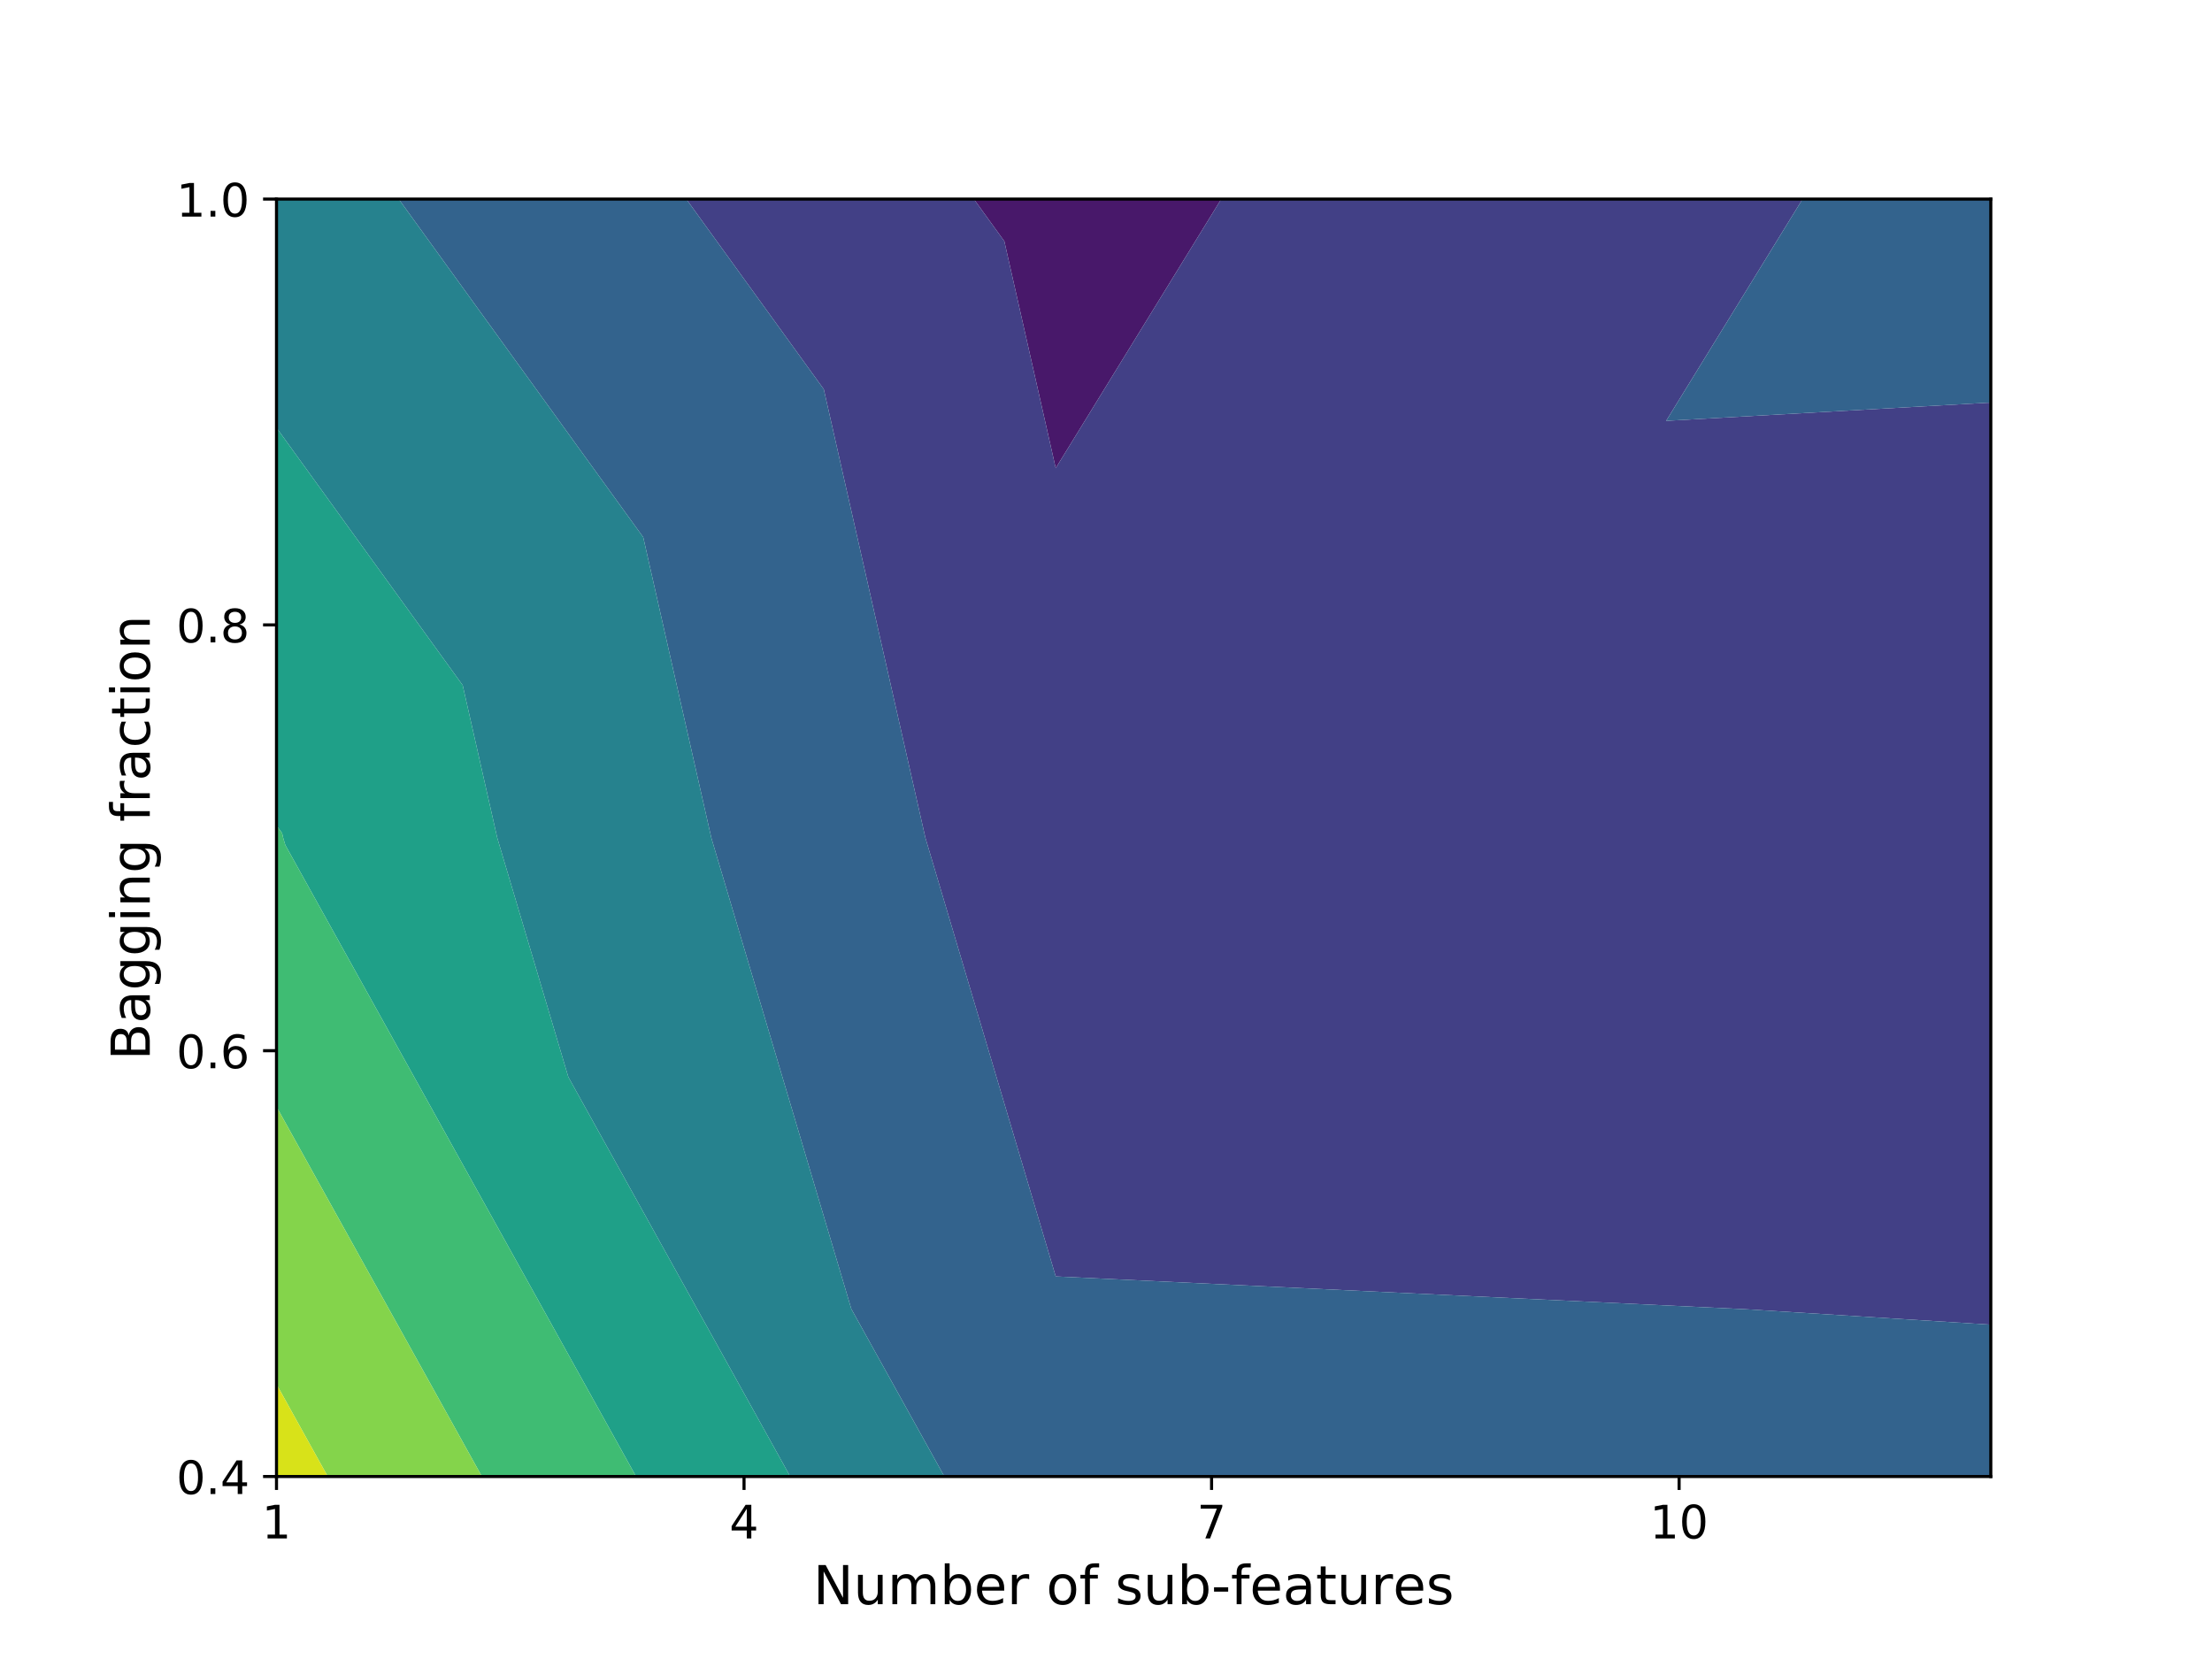
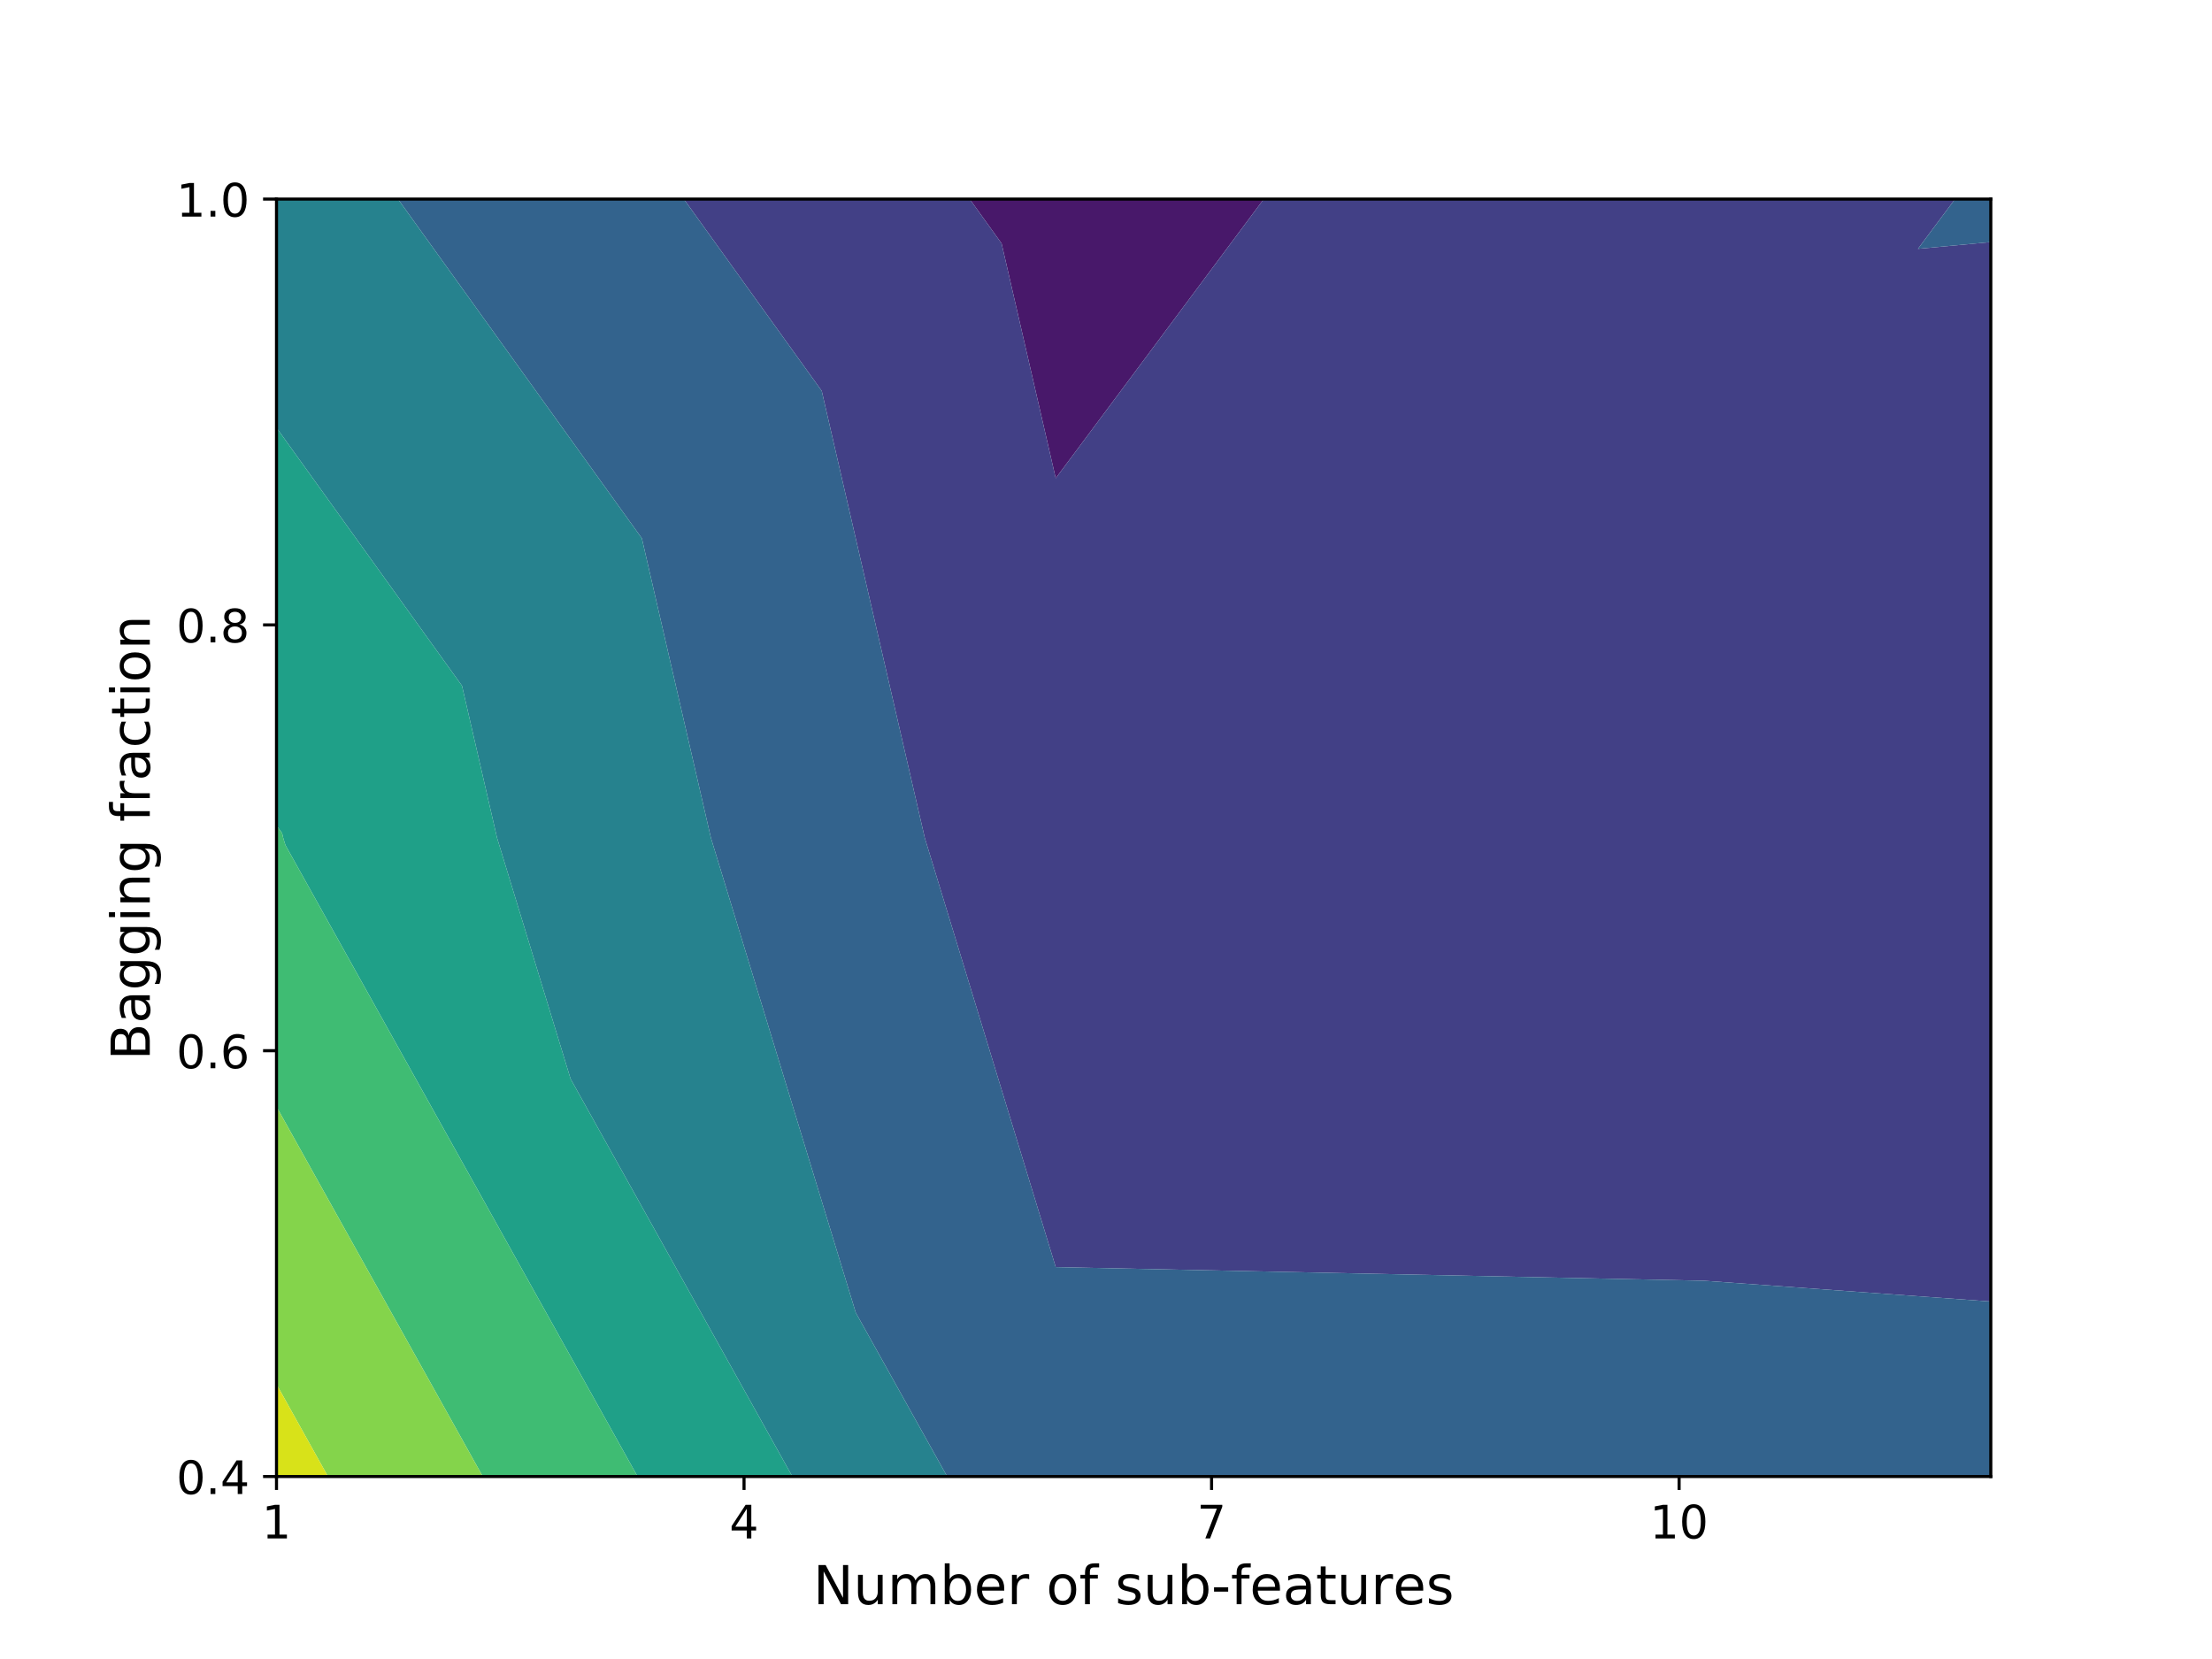
<svg xmlns="http://www.w3.org/2000/svg" xmlns:xlink="http://www.w3.org/1999/xlink" height="432pt" version="1.1" viewBox="0 0 576 432" width="576pt">
  <defs>
    <style type="text/css">
*{stroke-linecap:butt;stroke-linejoin:round;}
  </style>
  </defs>
  <g id="figure_1">
    <g id="patch_1">
      <path d="M 0 432  L 576 432  L 576 0  L 0 0  z " style="fill:#ffffff;" />
    </g>
    <g id="axes_1">
      <g id="patch_2">
        <path d="M 72 384.48  L 518.4 384.48  L 518.4 51.84  L 72 51.84  z " style="fill:#ffffff;" />
      </g>
      <g id="PathCollection_1">
-         <path clip-path="url(#pd26df0bd31)" d="M 253.59 51.84  L 261.524 62.812  L 274.909 121.901  L 318.007 51.84  L 274.909 51.84  " style="fill:#48186a;" />
+         <path clip-path="url(#pe12ee83577)" d="M 252.507 51.84  L 260.813 63.394  L 274.909 124.537  L 329.082 51.84  L 274.909 51.84  " style="fill:#48186a;" />
      </g>
      <g id="PathCollection_2">
-         <path clip-path="url(#pd26df0bd31)" d="M 518.4 104.824  L 433.864 109.584  L 469.384 51.84  L 318.007 51.84  L 274.909 121.901  L 261.524 62.812  L 253.59 51.84  L 178.708 51.84  L 214.509 101.349  L 240.969 218.16  L 274.909 332.381  L 454.634 340.924  L 518.4 344.94  L 518.4 218.16  " style="fill:#424086;" />
+         <path clip-path="url(#pe12ee83577)" d="M 518.4 63.033  L 499.427 64.8  L 509.085 51.84  L 329.082 51.84  L 274.909 124.537  L 260.813 63.394  L 252.507 51.84  L 178.072 51.84  L 213.975 101.786  L 240.805 218.16  L 274.909 329.952  L 443.768 333.501  L 518.4 338.91  L 518.4 218.16  " style="fill:#424086;" />
      </g>
      <g id="PathCollection_3">
-         <path clip-path="url(#pd26df0bd31)" d="M 469.384 51.84  L 433.864 109.584  L 518.4 104.824  L 518.4 51.84  M 103.826 51.84  L 167.493 139.886  L 185.224 218.16  L 221.681 340.85  L 245.915 384.48  L 274.909 384.48  L 518.4 384.48  L 518.4 344.94  L 454.634 340.924  L 274.909 332.381  L 240.969 218.16  L 214.509 101.349  L 178.708 51.84  " style="fill:#33638d;" />
+         <path clip-path="url(#pe12ee83577)" d="M 509.085 51.84  L 499.427 64.8  L 518.4 63.033  L 518.4 51.84  M 103.636 51.84  L 167.138 140.178  L 185.116 218.16  L 222.833 341.795  L 246.641 384.48  L 274.909 384.48  L 518.4 384.48  L 518.4 338.91  L 443.768 333.501  L 274.909 329.952  L 240.805 218.16  L 213.975 101.786  L 178.072 51.84  " style="fill:#33638d;" />
      </g>
      <g id="PathCollection_4">
-         <path clip-path="url(#pd26df0bd31)" d="M 72 111.383  L 120.478 178.424  L 129.48 218.16  L 147.987 280.445  L 205.774 384.48  L 245.915 384.48  L 221.681 340.85  L 185.224 218.16  L 167.493 139.886  L 103.826 51.84  L 72 51.84  " style="fill:#26828e;" />
+         <path clip-path="url(#pe12ee83577)" d="M 72 111.378  L 120.3 178.569  L 129.428 218.16  L 148.576 280.928  L 206.332 384.48  L 246.641 384.48  L 222.833 341.795  L 185.116 218.16  L 167.138 140.178  L 103.636 51.84  L 72 51.84  " style="fill:#26828e;" />
      </g>
      <g id="PathCollection_5">
-         <path clip-path="url(#pd26df0bd31)" d="M 72 214.938  L 73.463 216.961  L 73.735 218.16  L 74.293 220.04  L 165.633 384.48  L 205.774 384.48  L 147.987 280.445  L 129.48 218.16  L 120.478 178.424  L 72 111.383  " style="fill:#1fa088;" />
+         <path clip-path="url(#pe12ee83577)" d="M 72 214.926  L 73.463 216.961  L 73.739 218.16  L 74.319 220.061  L 166.023 384.48  L 206.332 384.48  L 148.576 280.928  L 129.428 218.16  L 120.3 178.569  L 72 111.378  " style="fill:#1fa088;" />
      </g>
      <g id="PathCollection_6">
-         <path clip-path="url(#pd26df0bd31)" d="M 72 288.178  L 125.491 384.48  L 165.633 384.48  L 74.293 220.04  L 73.735 218.16  L 73.463 216.961  L 72 214.938  L 72 218.16  " style="fill:#3fbc73;" />
+         <path clip-path="url(#pe12ee83577)" d="M 72 288.174  L 125.714 384.48  L 166.023 384.48  L 74.319 220.061  L 73.739 218.16  L 73.463 216.961  L 72 214.926  L 72 218.16  " style="fill:#3fbc73;" />
      </g>
      <g id="PathCollection_7">
-         <path clip-path="url(#pd26df0bd31)" d="M 72 360.445  L 85.35 384.48  L 125.491 384.48  L 72 288.178  " style="fill:#84d44b;" />
+         <path clip-path="url(#pe12ee83577)" d="M 72 360.445  L 85.405 384.48  L 125.714 384.48  L 72 288.174  " style="fill:#84d44b;" />
      </g>
      <g id="PathCollection_8">
-         <path clip-path="url(#pd26df0bd31)" d="M 85.35 384.48  L 72 360.445  L 72 384.48  " style="fill:#d8e219;" />
+         <path clip-path="url(#pe12ee83577)" d="M 85.405 384.48  L 72 360.445  L 72 384.48  " style="fill:#d8e219;" />
      </g>
      <g id="matplotlib.axis_1">
        <g id="xtick_1">
          <g id="line2d_1">
            <defs>
-               <path d="M 0 0  L 0 3.5  " id="ma74778fbe9" style="stroke:#000000;stroke-width:0.8;" />
-             </defs>
-             <g>
-               <use style="stroke:#000000;stroke-width:0.8;" x="72" xlink:href="#ma74778fbe9" y="384.48" />
+               <path d="M 0 0  L 0 3.5  " id="m99b3e356fe" style="stroke:#000000;stroke-width:0.8;" />
+             </defs>
+             <g>
+               <use style="stroke:#000000;stroke-width:0.8;" x="72" xlink:href="#m99b3e356fe" y="384.48" />
            </g>
          </g>
          <g id="text_1">
            <defs>
              <path d="M 12.406 8.297  L 28.516 8.297  L 28.516 63.922  L 10.984 60.406  L 10.984 69.391  L 28.422 72.906  L 38.281 72.906  L 38.281 8.297  L 54.391 8.297  L 54.391 0  L 12.406 0  z " id="DejaVuSans-49" />
            </defs>
            <g transform="translate(68.1825 400.5981)scale(0.12 -0.12)">
              <use xlink:href="#DejaVuSans-49" />
            </g>
          </g>
        </g>
        <g id="xtick_2">
          <g id="line2d_2">
            <g>
-               <use style="stroke:#000000;stroke-width:0.8;" x="193.745" xlink:href="#ma74778fbe9" y="384.48" />
+               <use style="stroke:#000000;stroke-width:0.8;" x="193.745" xlink:href="#m99b3e356fe" y="384.48" />
            </g>
          </g>
          <g id="text_2">
            <defs>
              <path d="M 37.797 64.312  L 12.891 25.391  L 37.797 25.391  z M 35.203 72.906  L 47.609 72.906  L 47.609 25.391  L 58.016 25.391  L 58.016 17.188  L 47.609 17.188  L 47.609 0  L 37.797 0  L 37.797 17.188  L 4.891 17.188  L 4.891 26.703  z " id="DejaVuSans-52" />
            </defs>
            <g transform="translate(189.928 400.5981)scale(0.12 -0.12)">
              <use xlink:href="#DejaVuSans-52" />
            </g>
          </g>
        </g>
        <g id="xtick_3">
          <g id="line2d_3">
            <g>
-               <use style="stroke:#000000;stroke-width:0.8;" x="315.491" xlink:href="#ma74778fbe9" y="384.48" />
+               <use style="stroke:#000000;stroke-width:0.8;" x="315.491" xlink:href="#m99b3e356fe" y="384.48" />
            </g>
          </g>
          <g id="text_3">
            <defs>
              <path d="M 8.203 72.906  L 55.078 72.906  L 55.078 68.703  L 28.609 0  L 18.312 0  L 43.219 64.594  L 8.203 64.594  z " id="DejaVuSans-55" />
            </defs>
            <g transform="translate(311.6734 400.5981)scale(0.12 -0.12)">
              <use xlink:href="#DejaVuSans-55" />
            </g>
          </g>
        </g>
        <g id="xtick_4">
          <g id="line2d_4">
            <g>
-               <use style="stroke:#000000;stroke-width:0.8;" x="437.236" xlink:href="#ma74778fbe9" y="384.48" />
+               <use style="stroke:#000000;stroke-width:0.8;" x="437.236" xlink:href="#m99b3e356fe" y="384.48" />
            </g>
          </g>
          <g id="text_4">
            <defs>
              <path d="M 31.781 66.406  Q 24.172 66.406 20.328 58.906  Q 16.5 51.422 16.5 36.375  Q 16.5 21.391 20.328 13.891  Q 24.172 6.391 31.781 6.391  Q 39.453 6.391 43.281 13.891  Q 47.125 21.391 47.125 36.375  Q 47.125 51.422 43.281 58.906  Q 39.453 66.406 31.781 66.406  z M 31.781 74.219  Q 44.047 74.219 50.516 64.516  Q 56.984 54.828 56.984 36.375  Q 56.984 17.969 50.516 8.266  Q 44.047 -1.422 31.781 -1.422  Q 19.531 -1.422 13.062 8.266  Q 6.594 17.969 6.594 36.375  Q 6.594 54.828 13.062 64.516  Q 19.531 74.219 31.781 74.219  z " id="DejaVuSans-48" />
            </defs>
            <g transform="translate(429.6014 400.5981)scale(0.12 -0.12)">
              <use xlink:href="#DejaVuSans-49" />
              <use x="63.623" xlink:href="#DejaVuSans-48" />
            </g>
          </g>
        </g>
        <g id="text_5">
          <defs>
            <path d="M 9.812 72.906  L 23.094 72.906  L 55.422 11.922  L 55.422 72.906  L 64.984 72.906  L 64.984 0  L 51.703 0  L 19.391 60.984  L 19.391 0  L 9.812 0  z " id="DejaVuSans-78" />
            <path d="M 8.5 21.578  L 8.5 54.688  L 17.484 54.688  L 17.484 21.922  Q 17.484 14.156 20.5 10.266  Q 23.531 6.391 29.594 6.391  Q 36.859 6.391 41.078 11.031  Q 45.312 15.672 45.312 23.688  L 45.312 54.688  L 54.297 54.688  L 54.297 0  L 45.312 0  L 45.312 8.406  Q 42.047 3.422 37.719 1  Q 33.406 -1.422 27.688 -1.422  Q 18.266 -1.422 13.375 4.438  Q 8.5 10.297 8.5 21.578  z M 31.109 56  z " id="DejaVuSans-117" />
            <path d="M 52 44.188  Q 55.375 50.25 60.062 53.125  Q 64.75 56 71.094 56  Q 79.641 56 84.281 50.016  Q 88.922 44.047 88.922 33.016  L 88.922 0  L 79.891 0  L 79.891 32.719  Q 79.891 40.578 77.094 44.375  Q 74.312 48.188 68.609 48.188  Q 61.625 48.188 57.562 43.547  Q 53.516 38.922 53.516 30.906  L 53.516 0  L 44.484 0  L 44.484 32.719  Q 44.484 40.625 41.703 44.406  Q 38.922 48.188 33.109 48.188  Q 26.219 48.188 22.156 43.531  Q 18.109 38.875 18.109 30.906  L 18.109 0  L 9.078 0  L 9.078 54.688  L 18.109 54.688  L 18.109 46.188  Q 21.188 51.219 25.484 53.609  Q 29.781 56 35.688 56  Q 41.656 56 45.828 52.969  Q 50 49.953 52 44.188  z " id="DejaVuSans-109" />
            <path d="M 48.688 27.297  Q 48.688 37.203 44.609 42.844  Q 40.531 48.484 33.406 48.484  Q 26.266 48.484 22.188 42.844  Q 18.109 37.203 18.109 27.297  Q 18.109 17.391 22.188 11.75  Q 26.266 6.109 33.406 6.109  Q 40.531 6.109 44.609 11.75  Q 48.688 17.391 48.688 27.297  z M 18.109 46.391  Q 20.953 51.266 25.266 53.625  Q 29.594 56 35.594 56  Q 45.562 56 51.781 48.094  Q 58.016 40.188 58.016 27.297  Q 58.016 14.406 51.781 6.484  Q 45.562 -1.422 35.594 -1.422  Q 29.594 -1.422 25.266 0.953  Q 20.953 3.328 18.109 8.203  L 18.109 0  L 9.078 0  L 9.078 75.984  L 18.109 75.984  z " id="DejaVuSans-98" />
            <path d="M 56.203 29.594  L 56.203 25.203  L 14.891 25.203  Q 15.484 15.922 20.484 11.062  Q 25.484 6.203 34.422 6.203  Q 39.594 6.203 44.453 7.469  Q 49.312 8.734 54.109 11.281  L 54.109 2.781  Q 49.266 0.734 44.188 -0.344  Q 39.109 -1.422 33.891 -1.422  Q 20.797 -1.422 13.156 6.188  Q 5.516 13.812 5.516 26.812  Q 5.516 40.234 12.766 48.109  Q 20.016 56 32.328 56  Q 43.359 56 49.781 48.891  Q 56.203 41.797 56.203 29.594  z M 47.219 32.234  Q 47.125 39.594 43.094 43.984  Q 39.062 48.391 32.422 48.391  Q 24.906 48.391 20.391 44.141  Q 15.875 39.891 15.188 32.172  z " id="DejaVuSans-101" />
            <path d="M 41.109 46.297  Q 39.594 47.172 37.812 47.578  Q 36.031 48 33.891 48  Q 26.266 48 22.188 43.047  Q 18.109 38.094 18.109 28.812  L 18.109 0  L 9.078 0  L 9.078 54.688  L 18.109 54.688  L 18.109 46.188  Q 20.953 51.172 25.484 53.578  Q 30.031 56 36.531 56  Q 37.453 56 38.578 55.875  Q 39.703 55.766 41.062 55.516  z " id="DejaVuSans-114" />
            <path id="DejaVuSans-32" />
            <path d="M 30.609 48.391  Q 23.391 48.391 19.188 42.75  Q 14.984 37.109 14.984 27.297  Q 14.984 17.484 19.156 11.844  Q 23.344 6.203 30.609 6.203  Q 37.797 6.203 41.984 11.859  Q 46.188 17.531 46.188 27.297  Q 46.188 37.016 41.984 42.703  Q 37.797 48.391 30.609 48.391  z M 30.609 56  Q 42.328 56 49.016 48.375  Q 55.719 40.766 55.719 27.297  Q 55.719 13.875 49.016 6.219  Q 42.328 -1.422 30.609 -1.422  Q 18.844 -1.422 12.172 6.219  Q 5.516 13.875 5.516 27.297  Q 5.516 40.766 12.172 48.375  Q 18.844 56 30.609 56  z " id="DejaVuSans-111" />
            <path d="M 37.109 75.984  L 37.109 68.5  L 28.516 68.5  Q 23.688 68.5 21.797 66.547  Q 19.922 64.594 19.922 59.516  L 19.922 54.688  L 34.719 54.688  L 34.719 47.703  L 19.922 47.703  L 19.922 0  L 10.891 0  L 10.891 47.703  L 2.297 47.703  L 2.297 54.688  L 10.891 54.688  L 10.891 58.5  Q 10.891 67.625 15.141 71.797  Q 19.391 75.984 28.609 75.984  z " id="DejaVuSans-102" />
            <path d="M 44.281 53.078  L 44.281 44.578  Q 40.484 46.531 36.375 47.5  Q 32.281 48.484 27.875 48.484  Q 21.188 48.484 17.844 46.438  Q 14.5 44.391 14.5 40.281  Q 14.5 37.156 16.891 35.375  Q 19.281 33.594 26.516 31.984  L 29.594 31.297  Q 39.156 29.25 43.188 25.516  Q 47.219 21.781 47.219 15.094  Q 47.219 7.469 41.188 3.016  Q 35.156 -1.422 24.609 -1.422  Q 20.219 -1.422 15.453 -0.562  Q 10.688 0.297 5.422 2  L 5.422 11.281  Q 10.406 8.688 15.234 7.391  Q 20.062 6.109 24.812 6.109  Q 31.156 6.109 34.562 8.281  Q 37.984 10.453 37.984 14.406  Q 37.984 18.062 35.516 20.016  Q 33.062 21.969 24.703 23.781  L 21.578 24.516  Q 13.234 26.266 9.516 29.906  Q 5.812 33.547 5.812 39.891  Q 5.812 47.609 11.281 51.797  Q 16.75 56 26.812 56  Q 31.781 56 36.172 55.266  Q 40.578 54.547 44.281 53.078  z " id="DejaVuSans-115" />
            <path d="M 4.891 31.391  L 31.203 31.391  L 31.203 23.391  L 4.891 23.391  z " id="DejaVuSans-45" />
            <path d="M 34.281 27.484  Q 23.391 27.484 19.188 25  Q 14.984 22.516 14.984 16.5  Q 14.984 11.719 18.141 8.906  Q 21.297 6.109 26.703 6.109  Q 34.188 6.109 38.703 11.406  Q 43.219 16.703 43.219 25.484  L 43.219 27.484  z M 52.203 31.203  L 52.203 0  L 43.219 0  L 43.219 8.297  Q 40.141 3.328 35.547 0.953  Q 30.953 -1.422 24.312 -1.422  Q 15.922 -1.422 10.953 3.297  Q 6 8.016 6 15.922  Q 6 25.141 12.172 29.828  Q 18.359 34.516 30.609 34.516  L 43.219 34.516  L 43.219 35.406  Q 43.219 41.609 39.141 45  Q 35.062 48.391 27.688 48.391  Q 23 48.391 18.547 47.266  Q 14.109 46.141 10.016 43.891  L 10.016 52.203  Q 14.938 54.109 19.578 55.047  Q 24.219 56 28.609 56  Q 40.484 56 46.344 49.844  Q 52.203 43.703 52.203 31.203  z " id="DejaVuSans-97" />
            <path d="M 18.312 70.219  L 18.312 54.688  L 36.812 54.688  L 36.812 47.703  L 18.312 47.703  L 18.312 18.016  Q 18.312 11.328 20.141 9.422  Q 21.969 7.516 27.594 7.516  L 36.812 7.516  L 36.812 0  L 27.594 0  Q 17.188 0 13.234 3.875  Q 9.281 7.766 9.281 18.016  L 9.281 47.703  L 2.688 47.703  L 2.688 54.688  L 9.281 54.688  L 9.281 70.219  z " id="DejaVuSans-116" />
          </defs>
          <g transform="translate(211.76 417.7316)scale(0.14 -0.14)">
            <use xlink:href="#DejaVuSans-78" />
            <use x="74.805" xlink:href="#DejaVuSans-117" />
            <use x="138.184" xlink:href="#DejaVuSans-109" />
            <use x="235.596" xlink:href="#DejaVuSans-98" />
            <use x="299.072" xlink:href="#DejaVuSans-101" />
            <use x="360.596" xlink:href="#DejaVuSans-114" />
            <use x="401.709" xlink:href="#DejaVuSans-32" />
            <use x="433.496" xlink:href="#DejaVuSans-111" />
            <use x="494.678" xlink:href="#DejaVuSans-102" />
            <use x="529.883" xlink:href="#DejaVuSans-32" />
            <use x="561.67" xlink:href="#DejaVuSans-115" />
            <use x="613.77" xlink:href="#DejaVuSans-117" />
            <use x="677.148" xlink:href="#DejaVuSans-98" />
            <use x="740.625" xlink:href="#DejaVuSans-45" />
            <use x="776.709" xlink:href="#DejaVuSans-102" />
            <use x="811.914" xlink:href="#DejaVuSans-101" />
            <use x="873.438" xlink:href="#DejaVuSans-97" />
            <use x="934.717" xlink:href="#DejaVuSans-116" />
            <use x="973.926" xlink:href="#DejaVuSans-117" />
            <use x="1037.305" xlink:href="#DejaVuSans-114" />
            <use x="1078.387" xlink:href="#DejaVuSans-101" />
            <use x="1139.91" xlink:href="#DejaVuSans-115" />
          </g>
        </g>
      </g>
      <g id="matplotlib.axis_2">
        <g id="ytick_1">
          <g id="line2d_5">
            <defs>
-               <path d="M 0 0  L -3.5 0  " id="m9fdb23e975" style="stroke:#000000;stroke-width:0.8;" />
-             </defs>
-             <g>
-               <use style="stroke:#000000;stroke-width:0.8;" x="72" xlink:href="#m9fdb23e975" y="384.48" />
+               <path d="M 0 0  L -3.5 0  " id="mdc34c8b781" style="stroke:#000000;stroke-width:0.8;" />
+             </defs>
+             <g>
+               <use style="stroke:#000000;stroke-width:0.8;" x="72" xlink:href="#mdc34c8b781" y="384.48" />
            </g>
          </g>
          <g id="text_6">
            <defs>
              <path d="M 10.688 12.406  L 21 12.406  L 21 0  L 10.688 0  z " id="DejaVuSans-46" />
            </defs>
            <g transform="translate(45.91625 389.0391)scale(0.12 -0.12)">
              <use xlink:href="#DejaVuSans-48" />
              <use x="63.623" xlink:href="#DejaVuSans-46" />
              <use x="95.41" xlink:href="#DejaVuSans-52" />
            </g>
          </g>
        </g>
        <g id="ytick_2">
          <g id="line2d_6">
            <g>
-               <use style="stroke:#000000;stroke-width:0.8;" x="72" xlink:href="#m9fdb23e975" y="273.6" />
+               <use style="stroke:#000000;stroke-width:0.8;" x="72" xlink:href="#mdc34c8b781" y="273.6" />
            </g>
          </g>
          <g id="text_7">
            <defs>
              <path d="M 33.016 40.375  Q 26.375 40.375 22.484 35.828  Q 18.609 31.297 18.609 23.391  Q 18.609 15.531 22.484 10.953  Q 26.375 6.391 33.016 6.391  Q 39.656 6.391 43.531 10.953  Q 47.406 15.531 47.406 23.391  Q 47.406 31.297 43.531 35.828  Q 39.656 40.375 33.016 40.375  z M 52.594 71.297  L 52.594 62.312  Q 48.875 64.062 45.094 64.984  Q 41.312 65.922 37.594 65.922  Q 27.828 65.922 22.672 59.328  Q 17.531 52.734 16.797 39.406  Q 19.672 43.656 24.016 45.922  Q 28.375 48.188 33.594 48.188  Q 44.578 48.188 50.953 41.516  Q 57.328 34.859 57.328 23.391  Q 57.328 12.156 50.688 5.359  Q 44.047 -1.422 33.016 -1.422  Q 20.359 -1.422 13.672 8.266  Q 6.984 17.969 6.984 36.375  Q 6.984 53.656 15.188 63.938  Q 23.391 74.219 37.203 74.219  Q 40.922 74.219 44.703 73.484  Q 48.484 72.75 52.594 71.297  z " id="DejaVuSans-54" />
            </defs>
            <g transform="translate(45.91625 278.1591)scale(0.12 -0.12)">
              <use xlink:href="#DejaVuSans-48" />
              <use x="63.623" xlink:href="#DejaVuSans-46" />
              <use x="95.41" xlink:href="#DejaVuSans-54" />
            </g>
          </g>
        </g>
        <g id="ytick_3">
          <g id="line2d_7">
            <g>
-               <use style="stroke:#000000;stroke-width:0.8;" x="72" xlink:href="#m9fdb23e975" y="162.72" />
+               <use style="stroke:#000000;stroke-width:0.8;" x="72" xlink:href="#mdc34c8b781" y="162.72" />
            </g>
          </g>
          <g id="text_8">
            <defs>
              <path d="M 31.781 34.625  Q 24.75 34.625 20.719 30.859  Q 16.703 27.094 16.703 20.516  Q 16.703 13.922 20.719 10.156  Q 24.75 6.391 31.781 6.391  Q 38.812 6.391 42.859 10.172  Q 46.922 13.969 46.922 20.516  Q 46.922 27.094 42.891 30.859  Q 38.875 34.625 31.781 34.625  z M 21.922 38.812  Q 15.578 40.375 12.031 44.719  Q 8.5 49.078 8.5 55.328  Q 8.5 64.062 14.719 69.141  Q 20.953 74.219 31.781 74.219  Q 42.672 74.219 48.875 69.141  Q 55.078 64.062 55.078 55.328  Q 55.078 49.078 51.531 44.719  Q 48 40.375 41.703 38.812  Q 48.828 37.156 52.797 32.312  Q 56.781 27.484 56.781 20.516  Q 56.781 9.906 50.312 4.234  Q 43.844 -1.422 31.781 -1.422  Q 19.734 -1.422 13.25 4.234  Q 6.781 9.906 6.781 20.516  Q 6.781 27.484 10.781 32.312  Q 14.797 37.156 21.922 38.812  z M 18.312 54.391  Q 18.312 48.734 21.844 45.562  Q 25.391 42.391 31.781 42.391  Q 38.141 42.391 41.719 45.562  Q 45.312 48.734 45.312 54.391  Q 45.312 60.062 41.719 63.234  Q 38.141 66.406 31.781 66.406  Q 25.391 66.406 21.844 63.234  Q 18.312 60.062 18.312 54.391  z " id="DejaVuSans-56" />
            </defs>
            <g transform="translate(45.91625 167.2791)scale(0.12 -0.12)">
              <use xlink:href="#DejaVuSans-48" />
              <use x="63.623" xlink:href="#DejaVuSans-46" />
              <use x="95.41" xlink:href="#DejaVuSans-56" />
            </g>
          </g>
        </g>
        <g id="ytick_4">
          <g id="line2d_8">
            <g>
-               <use style="stroke:#000000;stroke-width:0.8;" x="72" xlink:href="#m9fdb23e975" y="51.84" />
+               <use style="stroke:#000000;stroke-width:0.8;" x="72" xlink:href="#mdc34c8b781" y="51.84" />
            </g>
          </g>
          <g id="text_9">
            <g transform="translate(45.91625 56.39906)scale(0.12 -0.12)">
              <use xlink:href="#DejaVuSans-49" />
              <use x="63.623" xlink:href="#DejaVuSans-46" />
              <use x="95.41" xlink:href="#DejaVuSans-48" />
            </g>
          </g>
        </g>
        <g id="text_10">
          <defs>
            <path d="M 19.672 34.812  L 19.672 8.109  L 35.5 8.109  Q 43.453 8.109 47.281 11.406  Q 51.125 14.703 51.125 21.484  Q 51.125 28.328 47.281 31.562  Q 43.453 34.812 35.5 34.812  z M 19.672 64.797  L 19.672 42.828  L 34.281 42.828  Q 41.5 42.828 45.031 45.531  Q 48.578 48.25 48.578 53.812  Q 48.578 59.328 45.031 62.062  Q 41.5 64.797 34.281 64.797  z M 9.812 72.906  L 35.016 72.906  Q 46.297 72.906 52.391 68.219  Q 58.5 63.531 58.5 54.891  Q 58.5 48.188 55.375 44.234  Q 52.25 40.281 46.188 39.312  Q 53.469 37.75 57.5 32.781  Q 61.531 27.828 61.531 20.406  Q 61.531 10.641 54.891 5.312  Q 48.25 0 35.984 0  L 9.812 0  z " id="DejaVuSans-66" />
            <path d="M 45.406 27.984  Q 45.406 37.75 41.375 43.109  Q 37.359 48.484 30.078 48.484  Q 22.859 48.484 18.828 43.109  Q 14.797 37.75 14.797 27.984  Q 14.797 18.266 18.828 12.891  Q 22.859 7.516 30.078 7.516  Q 37.359 7.516 41.375 12.891  Q 45.406 18.266 45.406 27.984  z M 54.391 6.781  Q 54.391 -7.172 48.188 -13.984  Q 42 -20.797 29.203 -20.797  Q 24.469 -20.797 20.266 -20.094  Q 16.062 -19.391 12.109 -17.922  L 12.109 -9.188  Q 16.062 -11.328 19.922 -12.344  Q 23.781 -13.375 27.781 -13.375  Q 36.625 -13.375 41.016 -8.766  Q 45.406 -4.156 45.406 5.172  L 45.406 9.625  Q 42.625 4.781 38.281 2.391  Q 33.938 0 27.875 0  Q 17.828 0 11.672 7.656  Q 5.516 15.328 5.516 27.984  Q 5.516 40.672 11.672 48.328  Q 17.828 56 27.875 56  Q 33.938 56 38.281 53.609  Q 42.625 51.219 45.406 46.391  L 45.406 54.688  L 54.391 54.688  z " id="DejaVuSans-103" />
            <path d="M 9.422 54.688  L 18.406 54.688  L 18.406 0  L 9.422 0  z M 9.422 75.984  L 18.406 75.984  L 18.406 64.594  L 9.422 64.594  z " id="DejaVuSans-105" />
            <path d="M 54.891 33.016  L 54.891 0  L 45.906 0  L 45.906 32.719  Q 45.906 40.484 42.875 44.328  Q 39.844 48.188 33.797 48.188  Q 26.516 48.188 22.312 43.547  Q 18.109 38.922 18.109 30.906  L 18.109 0  L 9.078 0  L 9.078 54.688  L 18.109 54.688  L 18.109 46.188  Q 21.344 51.125 25.703 53.562  Q 30.078 56 35.797 56  Q 45.219 56 50.047 50.172  Q 54.891 44.344 54.891 33.016  z " id="DejaVuSans-110" />
            <path d="M 48.781 52.594  L 48.781 44.188  Q 44.969 46.297 41.141 47.344  Q 37.312 48.391 33.406 48.391  Q 24.656 48.391 19.812 42.844  Q 14.984 37.312 14.984 27.297  Q 14.984 17.281 19.812 11.734  Q 24.656 6.203 33.406 6.203  Q 37.312 6.203 41.141 7.25  Q 44.969 8.297 48.781 10.406  L 48.781 2.094  Q 45.016 0.344 40.984 -0.531  Q 36.969 -1.422 32.422 -1.422  Q 20.062 -1.422 12.781 6.344  Q 5.516 14.109 5.516 27.297  Q 5.516 40.672 12.859 48.328  Q 20.219 56 33.016 56  Q 37.156 56 41.109 55.141  Q 45.062 54.297 48.781 52.594  z " id="DejaVuSans-99" />
          </defs>
          <g transform="translate(39.00469 276.0784)rotate(-90)scale(0.14 -0.14)">
            <use xlink:href="#DejaVuSans-66" />
            <use x="68.604" xlink:href="#DejaVuSans-97" />
            <use x="129.883" xlink:href="#DejaVuSans-103" />
            <use x="193.359" xlink:href="#DejaVuSans-103" />
            <use x="256.836" xlink:href="#DejaVuSans-105" />
            <use x="284.619" xlink:href="#DejaVuSans-110" />
            <use x="347.998" xlink:href="#DejaVuSans-103" />
            <use x="411.475" xlink:href="#DejaVuSans-32" />
            <use x="443.262" xlink:href="#DejaVuSans-102" />
            <use x="478.467" xlink:href="#DejaVuSans-114" />
            <use x="519.58" xlink:href="#DejaVuSans-97" />
            <use x="580.859" xlink:href="#DejaVuSans-99" />
            <use x="635.84" xlink:href="#DejaVuSans-116" />
            <use x="675.049" xlink:href="#DejaVuSans-105" />
            <use x="702.832" xlink:href="#DejaVuSans-111" />
            <use x="764.014" xlink:href="#DejaVuSans-110" />
          </g>
        </g>
      </g>
      <g id="patch_3">
        <path d="M 72 384.48  L 72 51.84  " style="fill:none;stroke:#000000;stroke-linecap:square;stroke-linejoin:miter;stroke-width:0.8;" />
      </g>
      <g id="patch_4">
        <path d="M 518.4 384.48  L 518.4 51.84  " style="fill:none;stroke:#000000;stroke-linecap:square;stroke-linejoin:miter;stroke-width:0.8;" />
      </g>
      <g id="patch_5">
        <path d="M 72 384.48  L 518.4 384.48  " style="fill:none;stroke:#000000;stroke-linecap:square;stroke-linejoin:miter;stroke-width:0.8;" />
      </g>
      <g id="patch_6">
        <path d="M 72 51.84  L 518.4 51.84  " style="fill:none;stroke:#000000;stroke-linecap:square;stroke-linejoin:miter;stroke-width:0.8;" />
      </g>
    </g>
  </g>
  <defs>
-     <clipPath id="pd26df0bd31">
+     <clipPath id="pe12ee83577">
      <rect height="332.64" width="446.4" x="72" y="51.84" />
    </clipPath>
  </defs>
</svg>
